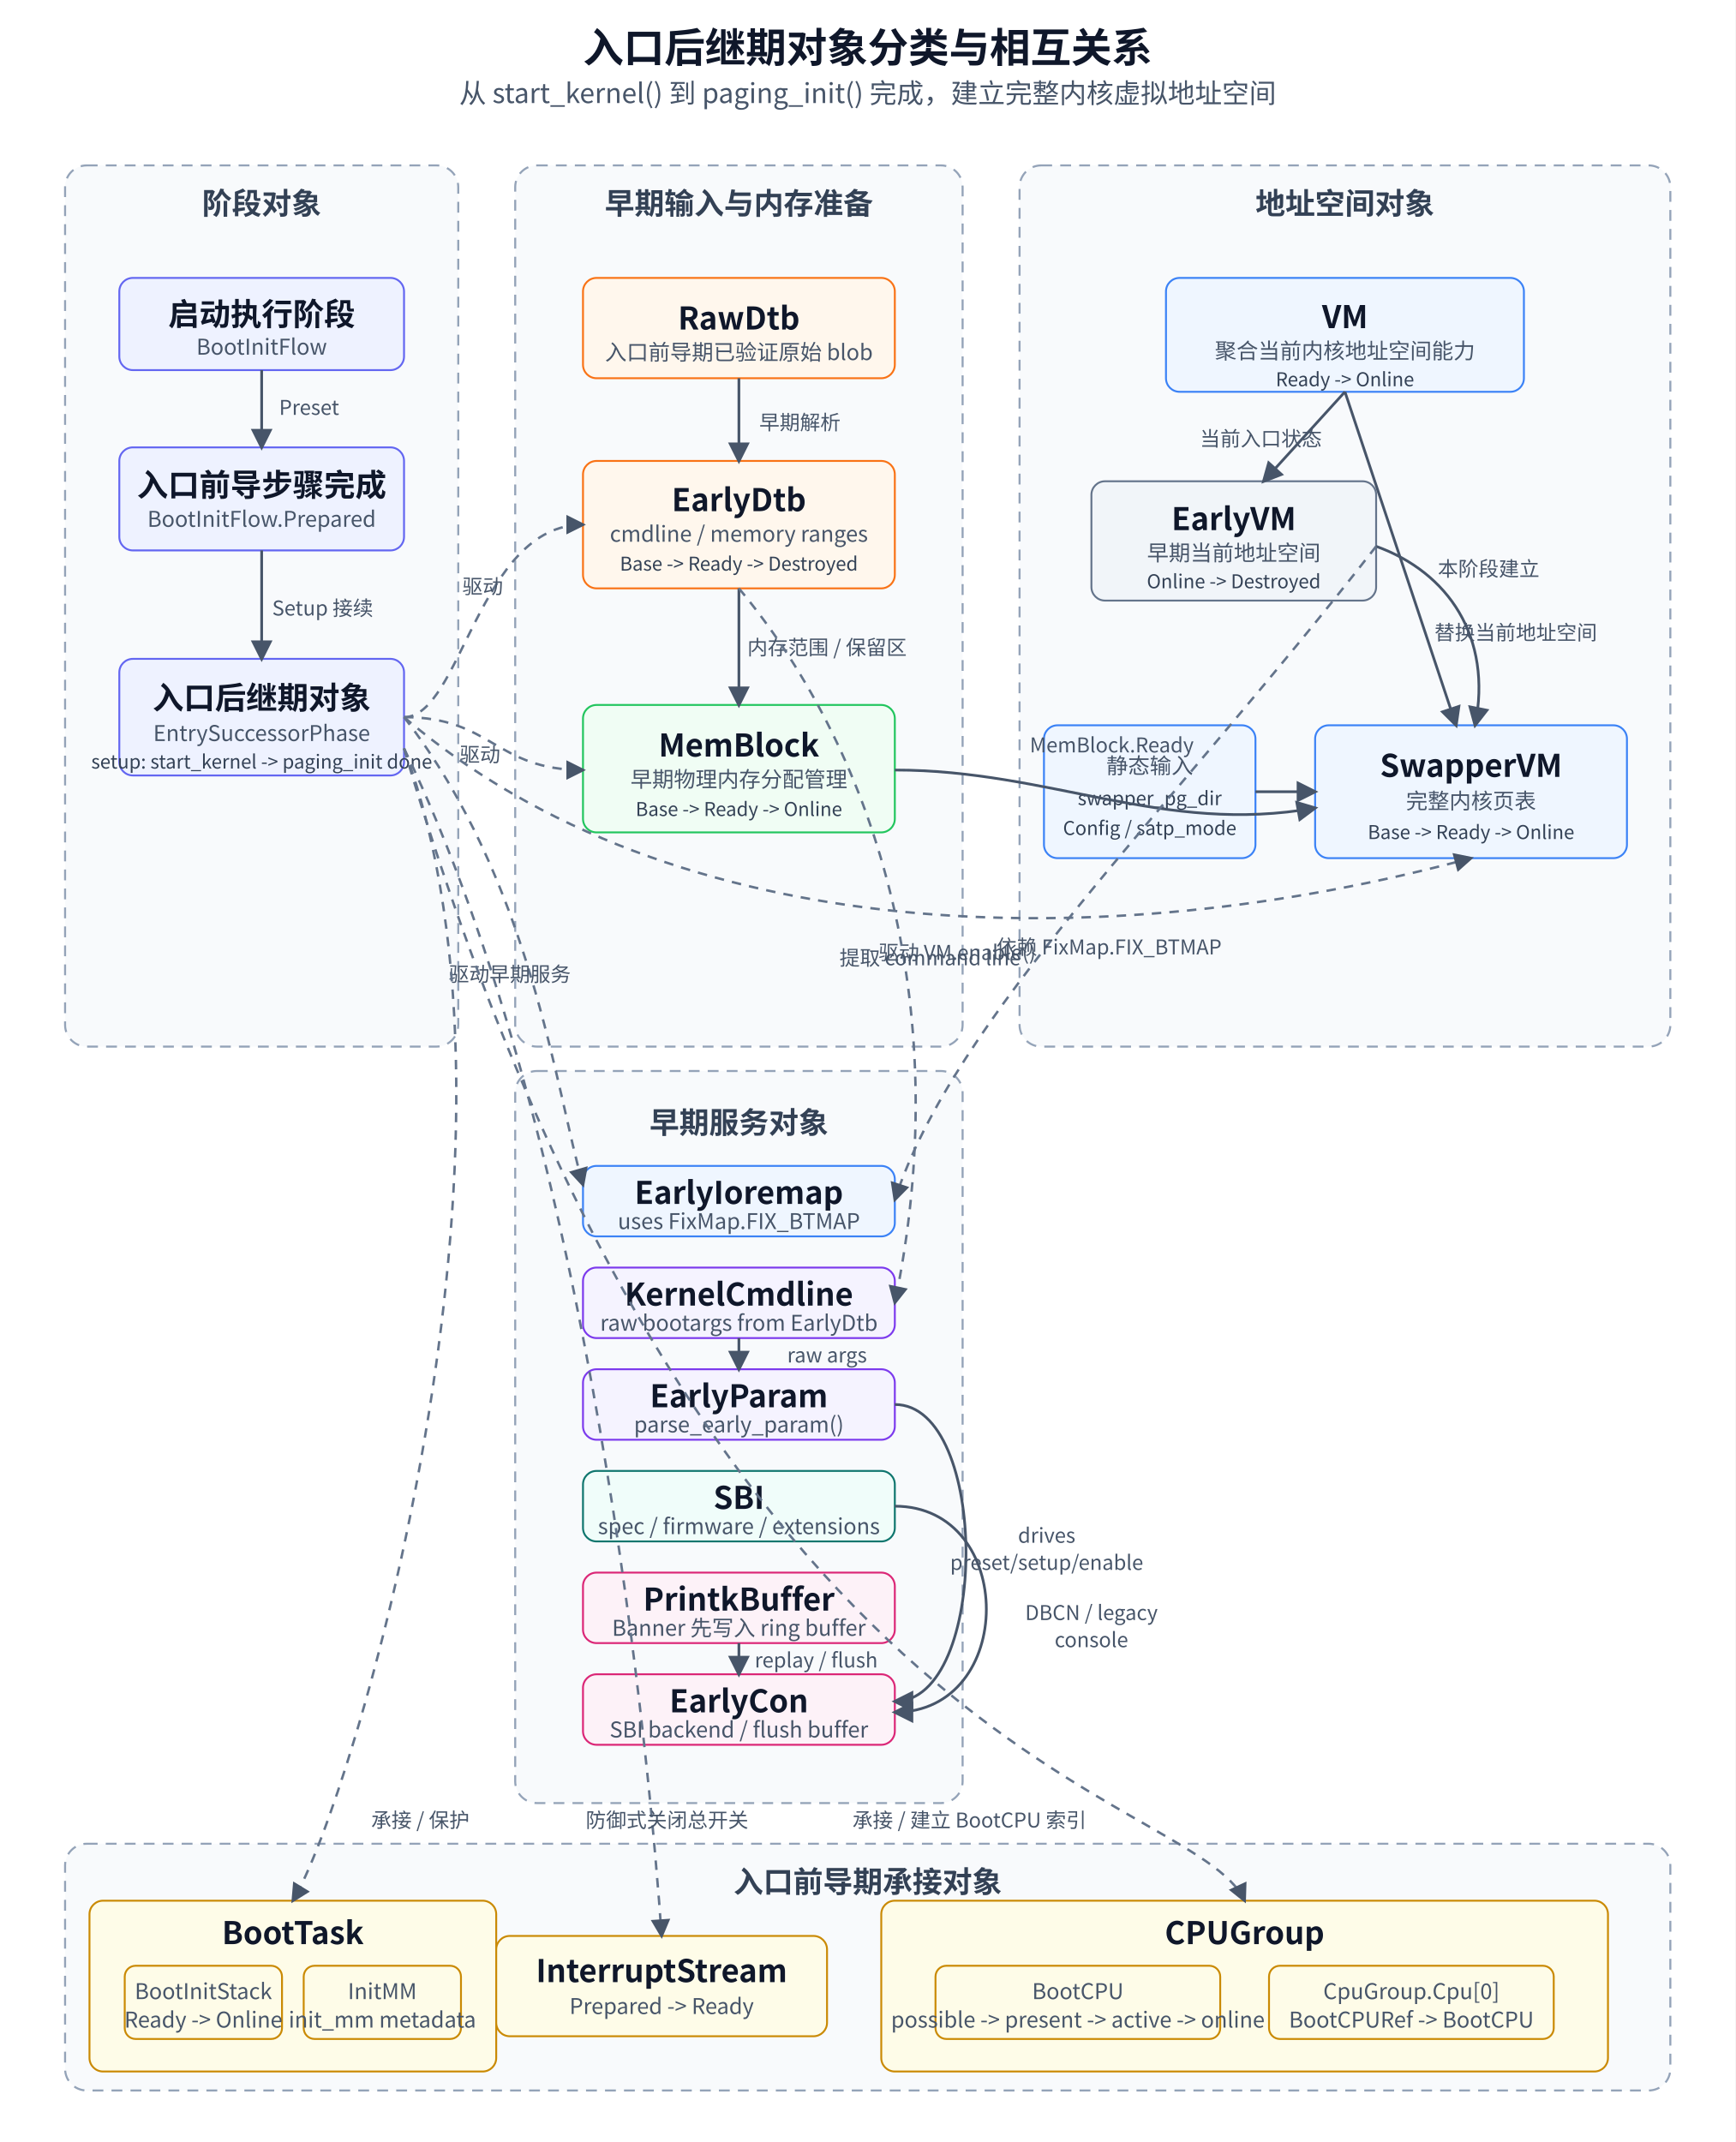
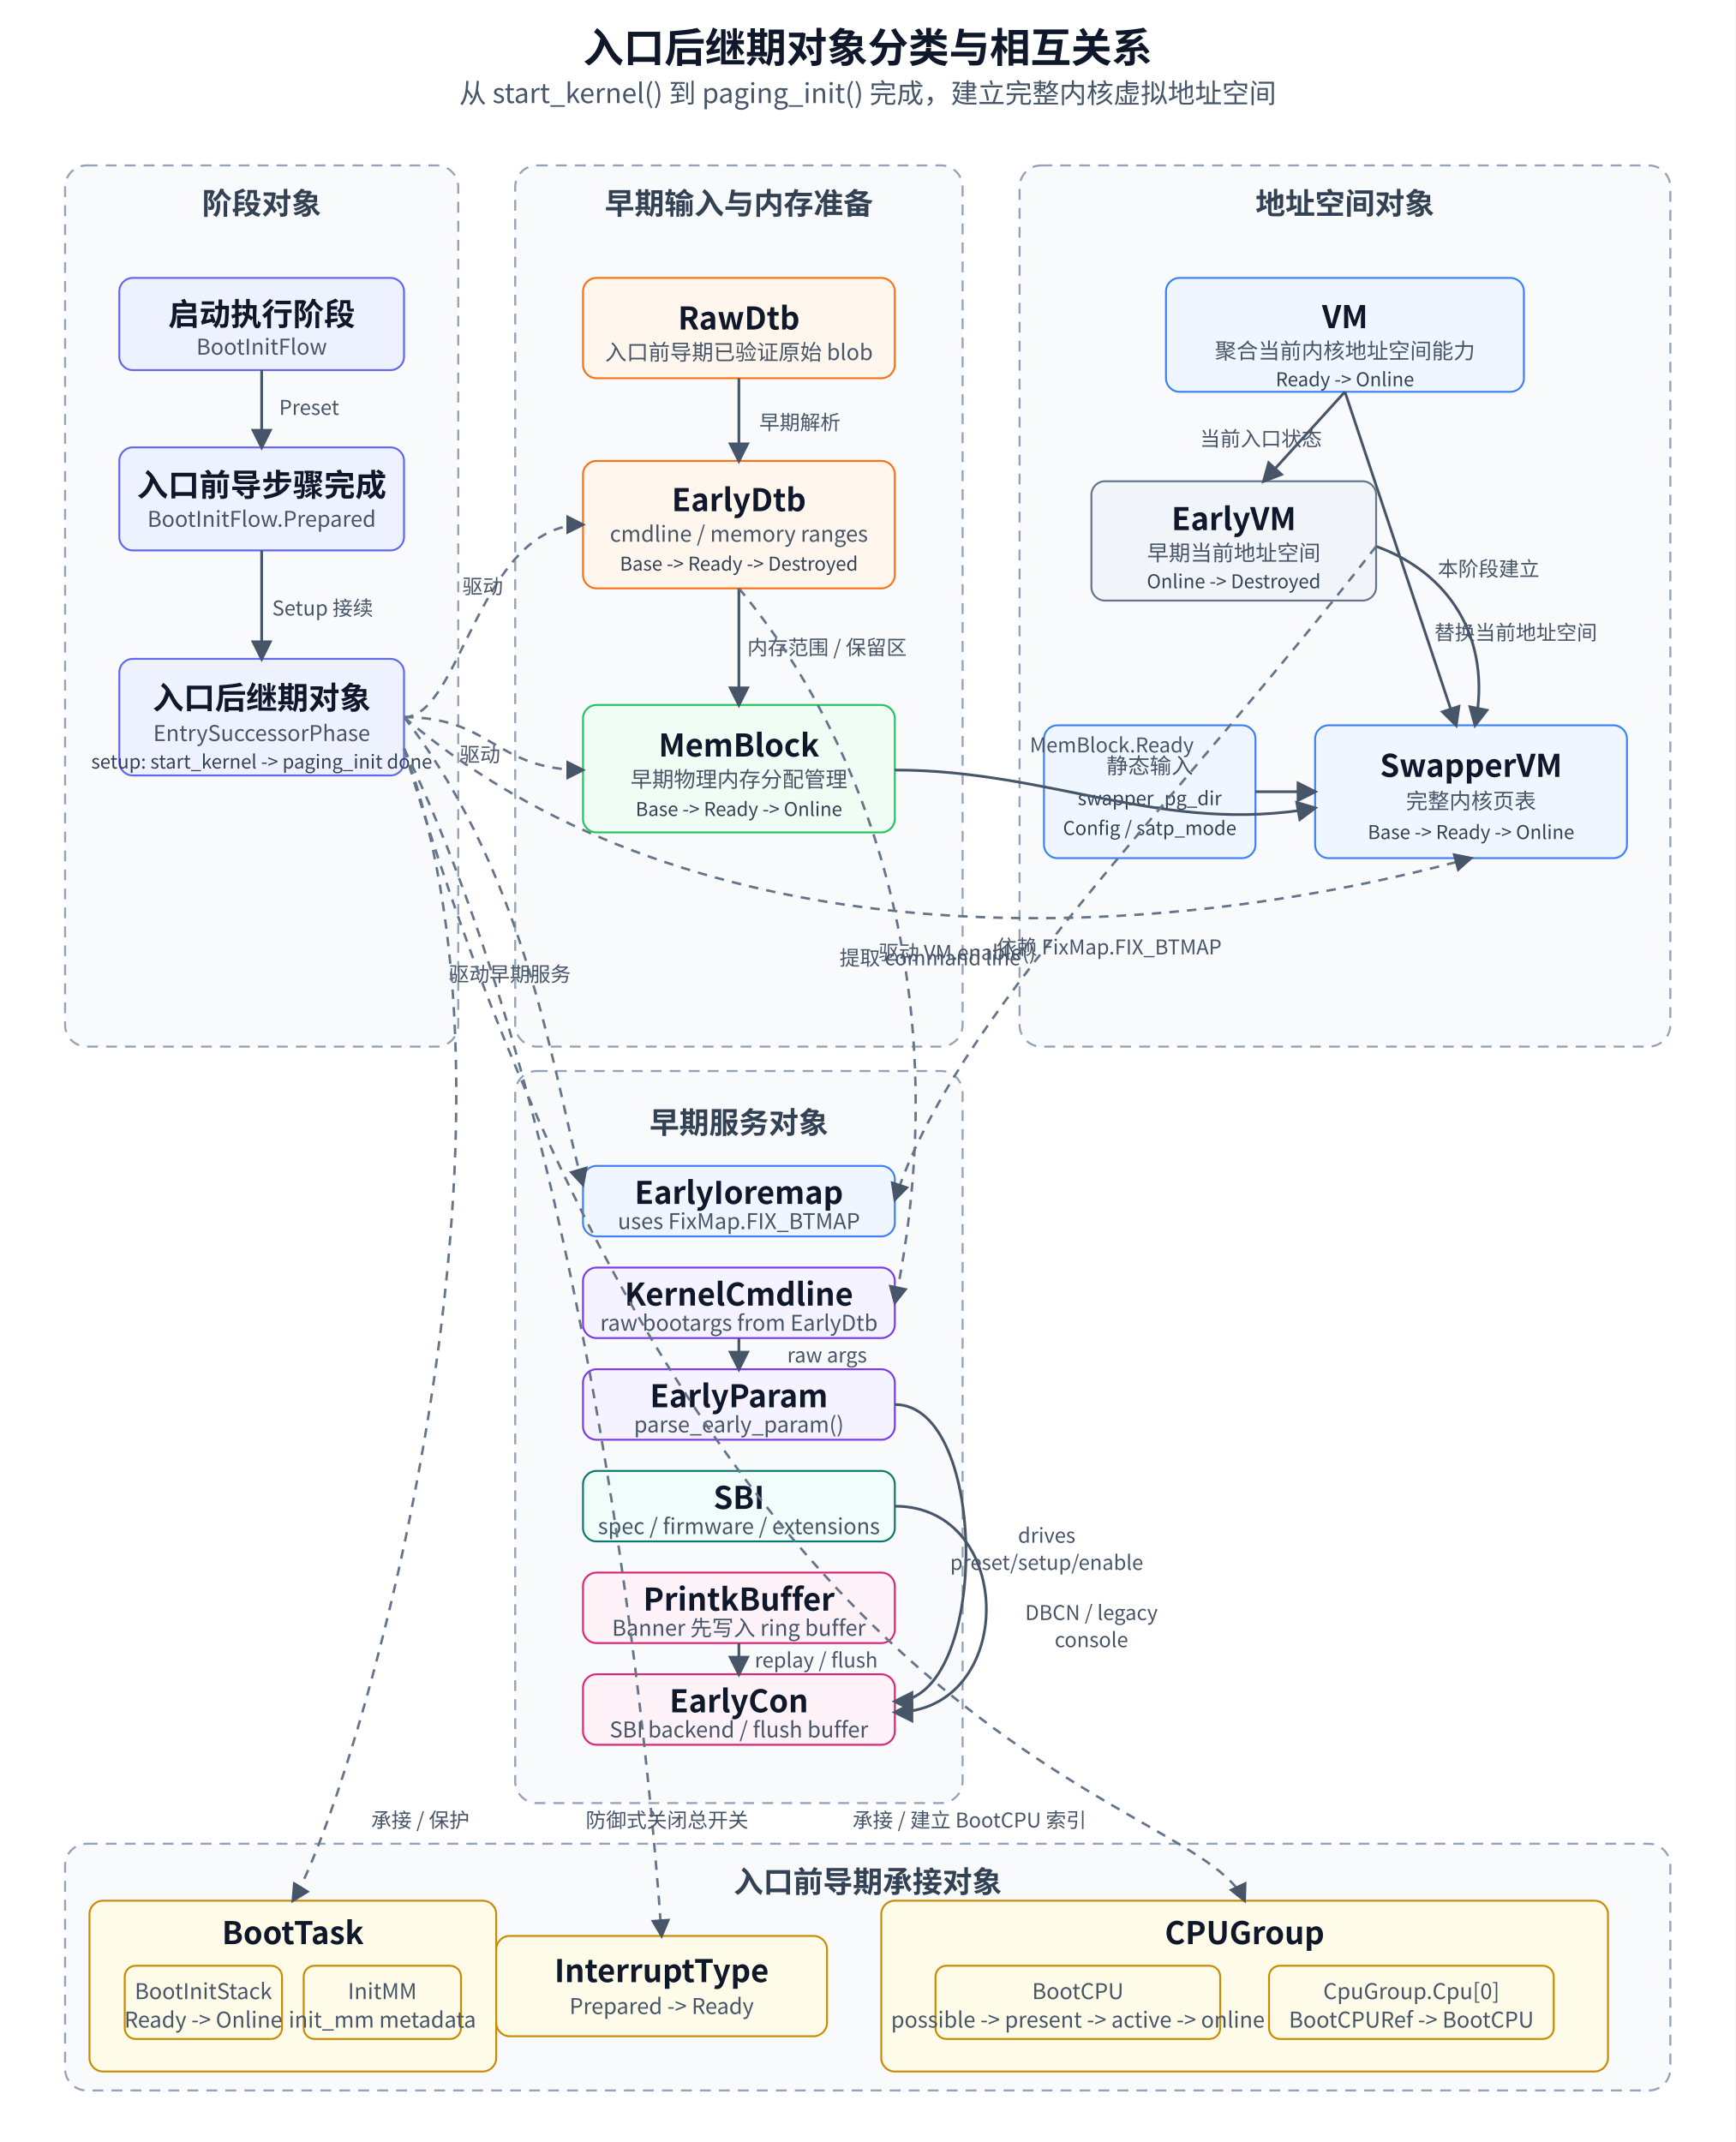
<svg xmlns="http://www.w3.org/2000/svg" width="1280" height="1580" viewBox="0 0 1280 1580" role="img" aria-labelledby="title desc">
  <defs>
    <marker id="arrow" viewBox="0 0 10 10" refX="8.5" refY="5" markerWidth="8" markerHeight="8" orient="auto-start-reverse">
      <path d="M 0 0 L 10 5 L 0 10 z" fill="#475569" />
    </marker>
    <style>
      text {
        font-family: "Microsoft YaHei", "Noto Sans CJK SC", "Source Han Sans SC", Arial, sans-serif;
        fill: #0f172a;
      }
      .title { font-size: 30px; font-weight: 600; }
      .subtitle { font-size: 20px; fill: #475569; }
      .group { fill: #f8fafc; stroke: #94a3b8; stroke-width: 1.5; stroke-dasharray: 8 6; }
      .group-label { font-size: 22px; font-weight: 600; fill: #334155; }
      .box { fill: #ffffff; stroke: #334155; stroke-width: 1.4; }
      .phase { fill: #eef2ff; stroke: #6366f1; }
      .dtb { fill: #fff7ed; stroke: #f97316; }
      .mem { fill: #f0fdf4; stroke: #22c55e; }
      .log { fill: #fdf2f8; stroke: #db2777; }
      .addr { fill: #eff6ff; stroke: #3b82f6; }
      .svc { fill: #f0fdfa; stroke: #0f766e; }
      .param { fill: #f5f3ff; stroke: #7c3aed; }
      .carry { fill: #fefce8; stroke: #ca8a04; }
      .inactive { fill: #f1f5f9; stroke: #64748b; }
      .label { font-size: 23px; font-weight: 600; text-anchor: middle; dominant-baseline: middle; }
      .small { font-size: 16px; fill: #475569; text-anchor: middle; dominant-baseline: middle; }
      .edge { stroke: #475569; stroke-width: 2; fill: none; marker-end: url(#arrow); }
      .edge-soft { stroke: #64748b; stroke-width: 1.8; stroke-dasharray: 7 6; fill: none; marker-end: url(#arrow); }
      .edge-label { font-size: 15px; fill: #475569; text-anchor: middle; }
      .state { font-size: 14px; fill: #334155; text-anchor: middle; dominant-baseline: middle; }
    </style>
  </defs>
  <rect x="0" y="0" width="1280" height="1580" fill="#ffffff" />
  <text x="640" y="46" text-anchor="middle" class="title">入口后继期对象分类与相互关系</text>
  <text x="640" y="76" text-anchor="middle" class="subtitle">从 start_kernel() 到 paging_init() 完成，建立完整内核虚拟地址空间</text>
  <rect x="48" y="122" width="290" height="650" rx="16" class="group" />
  <text x="193" y="158" class="group-label" text-anchor="middle">阶段对象</text>
  <rect x="88" y="205" width="210" height="68" rx="10" class="box phase" />
  <text x="193" y="232" class="label">启动执行阶段</text>
  <text x="193" y="256" class="small">BootInitFlow</text>
  <rect x="88" y="330" width="210" height="76" rx="10" class="box phase" />
  <text x="193" y="358" class="label">入口前导步骤完成</text>
  <text x="193" y="383" class="small">BootInitFlow.Prepared</text>
  <rect x="88" y="486" width="210" height="86" rx="10" class="box phase" />
  <text x="193" y="515" class="label">入口后继期对象</text>
  <text x="193" y="541" class="small">EntrySuccessorPhase</text>
  <text x="193" y="562" class="state">setup: start_kernel -&gt; paging_init done</text>
  <path d="M193 273 L193 330" class="edge" />
  <text x="228" y="306" class="edge-label">Preset</text>
  <path d="M193 406 L193 486" class="edge" />
  <text x="238" y="454" class="edge-label">Setup 接续</text>
  <rect x="380" y="122" width="330" height="650" rx="16" class="group" />
  <text x="545" y="158" class="group-label" text-anchor="middle">早期输入与内存准备</text>
  <rect x="430" y="205" width="230" height="74" rx="10" class="box dtb" />
  <text x="545" y="235" class="label">RawDtb</text>
  <text x="545" y="260" class="small">入口前导期已验证原始 blob</text>
  <rect x="430" y="340" width="230" height="94" rx="10" class="box dtb" />
  <text x="545" y="369" class="label">EarlyDtb</text>
  <text x="545" y="394" class="small">cmdline / memory ranges</text>
  <text x="545" y="416" class="state">Base -&gt; Ready -&gt; Destroyed</text>
  <rect x="430" y="520" width="230" height="94" rx="10" class="box mem" />
  <text x="545" y="550" class="label">MemBlock</text>
  <text x="545" y="575" class="small">早期物理内存分配管理</text>
  <text x="545" y="597" class="state">Base -&gt; Ready -&gt; Online</text>
  <path d="M545 279 L545 340" class="edge" />
  <text x="590" y="317" class="edge-label">早期解析</text>
  <path d="M545 434 L545 520" class="edge" />
  <text x="610" y="483" class="edge-label">内存范围 / 保留区</text>
  <rect x="752" y="122" width="480" height="650" rx="16" class="group" />
  <text x="992" y="158" class="group-label" text-anchor="middle">地址空间对象</text>
  <rect x="860" y="205" width="264" height="84" rx="10" class="box addr" />
  <text x="992" y="234" class="label">VM</text>
  <text x="992" y="259" class="small">聚合当前内核地址空间能力</text>
  <text x="992" y="280" class="state">Ready -&gt; Online</text>
  <rect x="805" y="355" width="210" height="88" rx="10" class="box inactive" />
  <text x="910" y="383" class="label">EarlyVM</text>
  <text x="910" y="408" class="small">早期当前地址空间</text>
  <text x="910" y="429" class="state">Online -&gt; Destroyed</text>
  <rect x="970" y="535" width="230" height="98" rx="10" class="box addr" />
  <text x="1085" y="565" class="label">SwapperVM</text>
  <text x="1085" y="591" class="small">完整内核页表</text>
  <text x="1085" y="614" class="state">Base -&gt; Ready -&gt; Online</text>
  <rect x="770" y="535" width="156" height="98" rx="10" class="box addr" />
  <text x="848" y="565" class="small">静态输入</text>
  <text x="848" y="589" class="state">swapper_pg_dir</text>
  <text x="848" y="611" class="state">Config / satp_mode</text>
  <path d="M992 289 L932 355" class="edge" />
  <text x="930" y="329" class="edge-label">当前入口状态</text>
  <path d="M992 289 L1074 535" class="edge" />
  <text x="1098" y="425" class="edge-label">本阶段建立</text>
  <path d="M1015 403 C1068 422, 1101 470, 1088 535" class="edge" />
  <text x="1118" y="472" class="edge-label">替换当前地址空间</text>
  <path d="M926 584 L970 584" class="edge" />
  <path d="M298 529 C340 529, 353 387, 430 387" class="edge-soft" />
  <text x="356" y="438" class="edge-label">驱动</text>
  <path d="M298 529 C363 529, 365 568, 430 568" class="edge-soft" />
  <text x="354" y="562" class="edge-label">驱动</text>
  <path d="M298 529 C498 700, 815 706, 1085 633" class="edge-soft" />
  <text x="706" y="708" class="edge-label">驱动 VM.enable()</text>
  <path d="M660 568 C775 568, 858 616, 970 596" class="edge" />
  <text x="820" y="555" class="edge-label">MemBlock.Ready</text>
  <rect x="380" y="790" width="330" height="540" rx="16" class="group" />
  <text x="545" y="836" class="group-label" text-anchor="middle">早期服务对象</text>
  <rect x="430" y="860" width="230" height="52" rx="10" class="box addr" />
  <text x="545" y="880" class="label">EarlyIoremap</text>
  <text x="545" y="901" class="small">uses FixMap.FIX_BTMAP</text>
  <rect x="430" y="935" width="230" height="52" rx="10" class="box param" />
  <text x="545" y="955" class="label">KernelCmdline</text>
  <text x="545" y="976" class="small">raw bootargs from EarlyDtb</text>
  <rect x="430" y="1010" width="230" height="52" rx="10" class="box param" />
  <text x="545" y="1030" class="label">EarlyParam</text>
  <text x="545" y="1051" class="small">parse_early_param()</text>
  <rect x="430" y="1085" width="230" height="52" rx="10" class="box svc" />
  <text x="545" y="1105" class="label">SBI</text>
  <text x="545" y="1126" class="small">spec / firmware / extensions</text>
  <rect x="430" y="1160" width="230" height="52" rx="10" class="box log" />
  <text x="545" y="1180" class="label">PrintkBuffer</text>
  <text x="545" y="1201" class="small">Banner 先写入 ring buffer</text>
  <rect x="430" y="1235" width="230" height="52" rx="10" class="box log" />
  <text x="545" y="1255" class="label">EarlyCon</text>
  <text x="545" y="1276" class="small">SBI backend / flush buffer</text>
  <path d="M545 987 L545 1010" class="edge" />
  <text x="610" y="1005" class="edge-label">raw args</text>
  <path d="M660 1036 C730 1036, 730 1255, 660 1255" class="edge" />
  <text x="772" y="1138" class="edge-label">drives</text>
  <text x="772" y="1158" class="edge-label">preset/setup/enable</text>
  <path d="M660 1111 C750 1111, 750 1263, 660 1263" class="edge" />
  <text x="805" y="1195" class="edge-label">DBCN / legacy</text>
  <text x="805" y="1215" class="edge-label">console</text>
  <path d="M545 1212 L545 1235" class="edge" />
  <text x="602" y="1230" class="edge-label">replay / flush</text>
  <path d="M1015 403 C860 602, 704 750, 660 885" class="edge-soft" />
  <text x="818" y="704" class="edge-label">依赖 FixMap.FIX_BTMAP</text>
  <path d="M545 434 C650 560, 704 750, 660 961" class="edge-soft" />
  <text x="686" y="712" class="edge-label">提取 command line</text>
  <path d="M298 529 C392 650, 410 805, 430 874" class="edge-soft" />
  <text x="376" y="724" class="edge-label">驱动早期服务</text>
  <rect x="48" y="1360" width="1184" height="182" rx="16" class="group" />
  <text x="640" y="1396" class="group-label" text-anchor="middle">入口前导期承接对象</text>
  <rect x="66" y="1402" width="300" height="126" rx="10" class="box carry" />
  <text x="216" y="1426" class="label">BootTask</text>
  <rect x="92" y="1450" width="116" height="54" rx="8" class="box carry" />
  <text x="150" y="1469" class="small">BootInitStack</text>
  <text x="150" y="1490" class="small">Ready -&gt; Online</text>
  <rect x="224" y="1450" width="116" height="54" rx="8" class="box carry" />
  <text x="282" y="1469" class="small">InitMM</text>
  <text x="282" y="1490" class="small">init_mm metadata</text>
  <rect x="366" y="1428" width="244" height="74" rx="10" class="box carry" />
-   <text x="488" y="1454" class="label">InterruptStream</text>
+   <text x="488" y="1454" class="label">InterruptType</text>
  <text x="488" y="1480" class="small">Prepared -&gt; Ready</text>
  <rect x="650" y="1402" width="536" height="126" rx="10" class="box carry" />
  <text x="918" y="1426" class="label">CPUGroup</text>
  <rect x="690" y="1450" width="210" height="54" rx="8" class="box carry" />
  <text x="795" y="1469" class="small">BootCPU</text>
  <text x="795" y="1490" class="small">possible -&gt; present -&gt; active -&gt; online</text>
  <rect x="936" y="1450" width="210" height="54" rx="8" class="box carry" />
  <text x="1041" y="1469" class="small">CpuGroup.Cpu[0]</text>
  <text x="1041" y="1490" class="small">BootCPURef -&gt; BootCPU</text>
  <path d="M298 552 C405 842, 260 1330, 216 1402" class="edge-soft" />
  <text x="310" y="1348" class="edge-label">承接 / 保护</text>
  <path d="M298 552 C438 842, 480 1310, 488 1428" class="edge-soft" />
  <text x="492" y="1348" class="edge-label">防御式关闭总开关</text>
  <path d="M298 552 C520 1308, 880 1320, 918 1402" class="edge-soft" />
  <text x="715" y="1348" class="edge-label">承接 / 建立 BootCPU 索引</text>
</svg>
